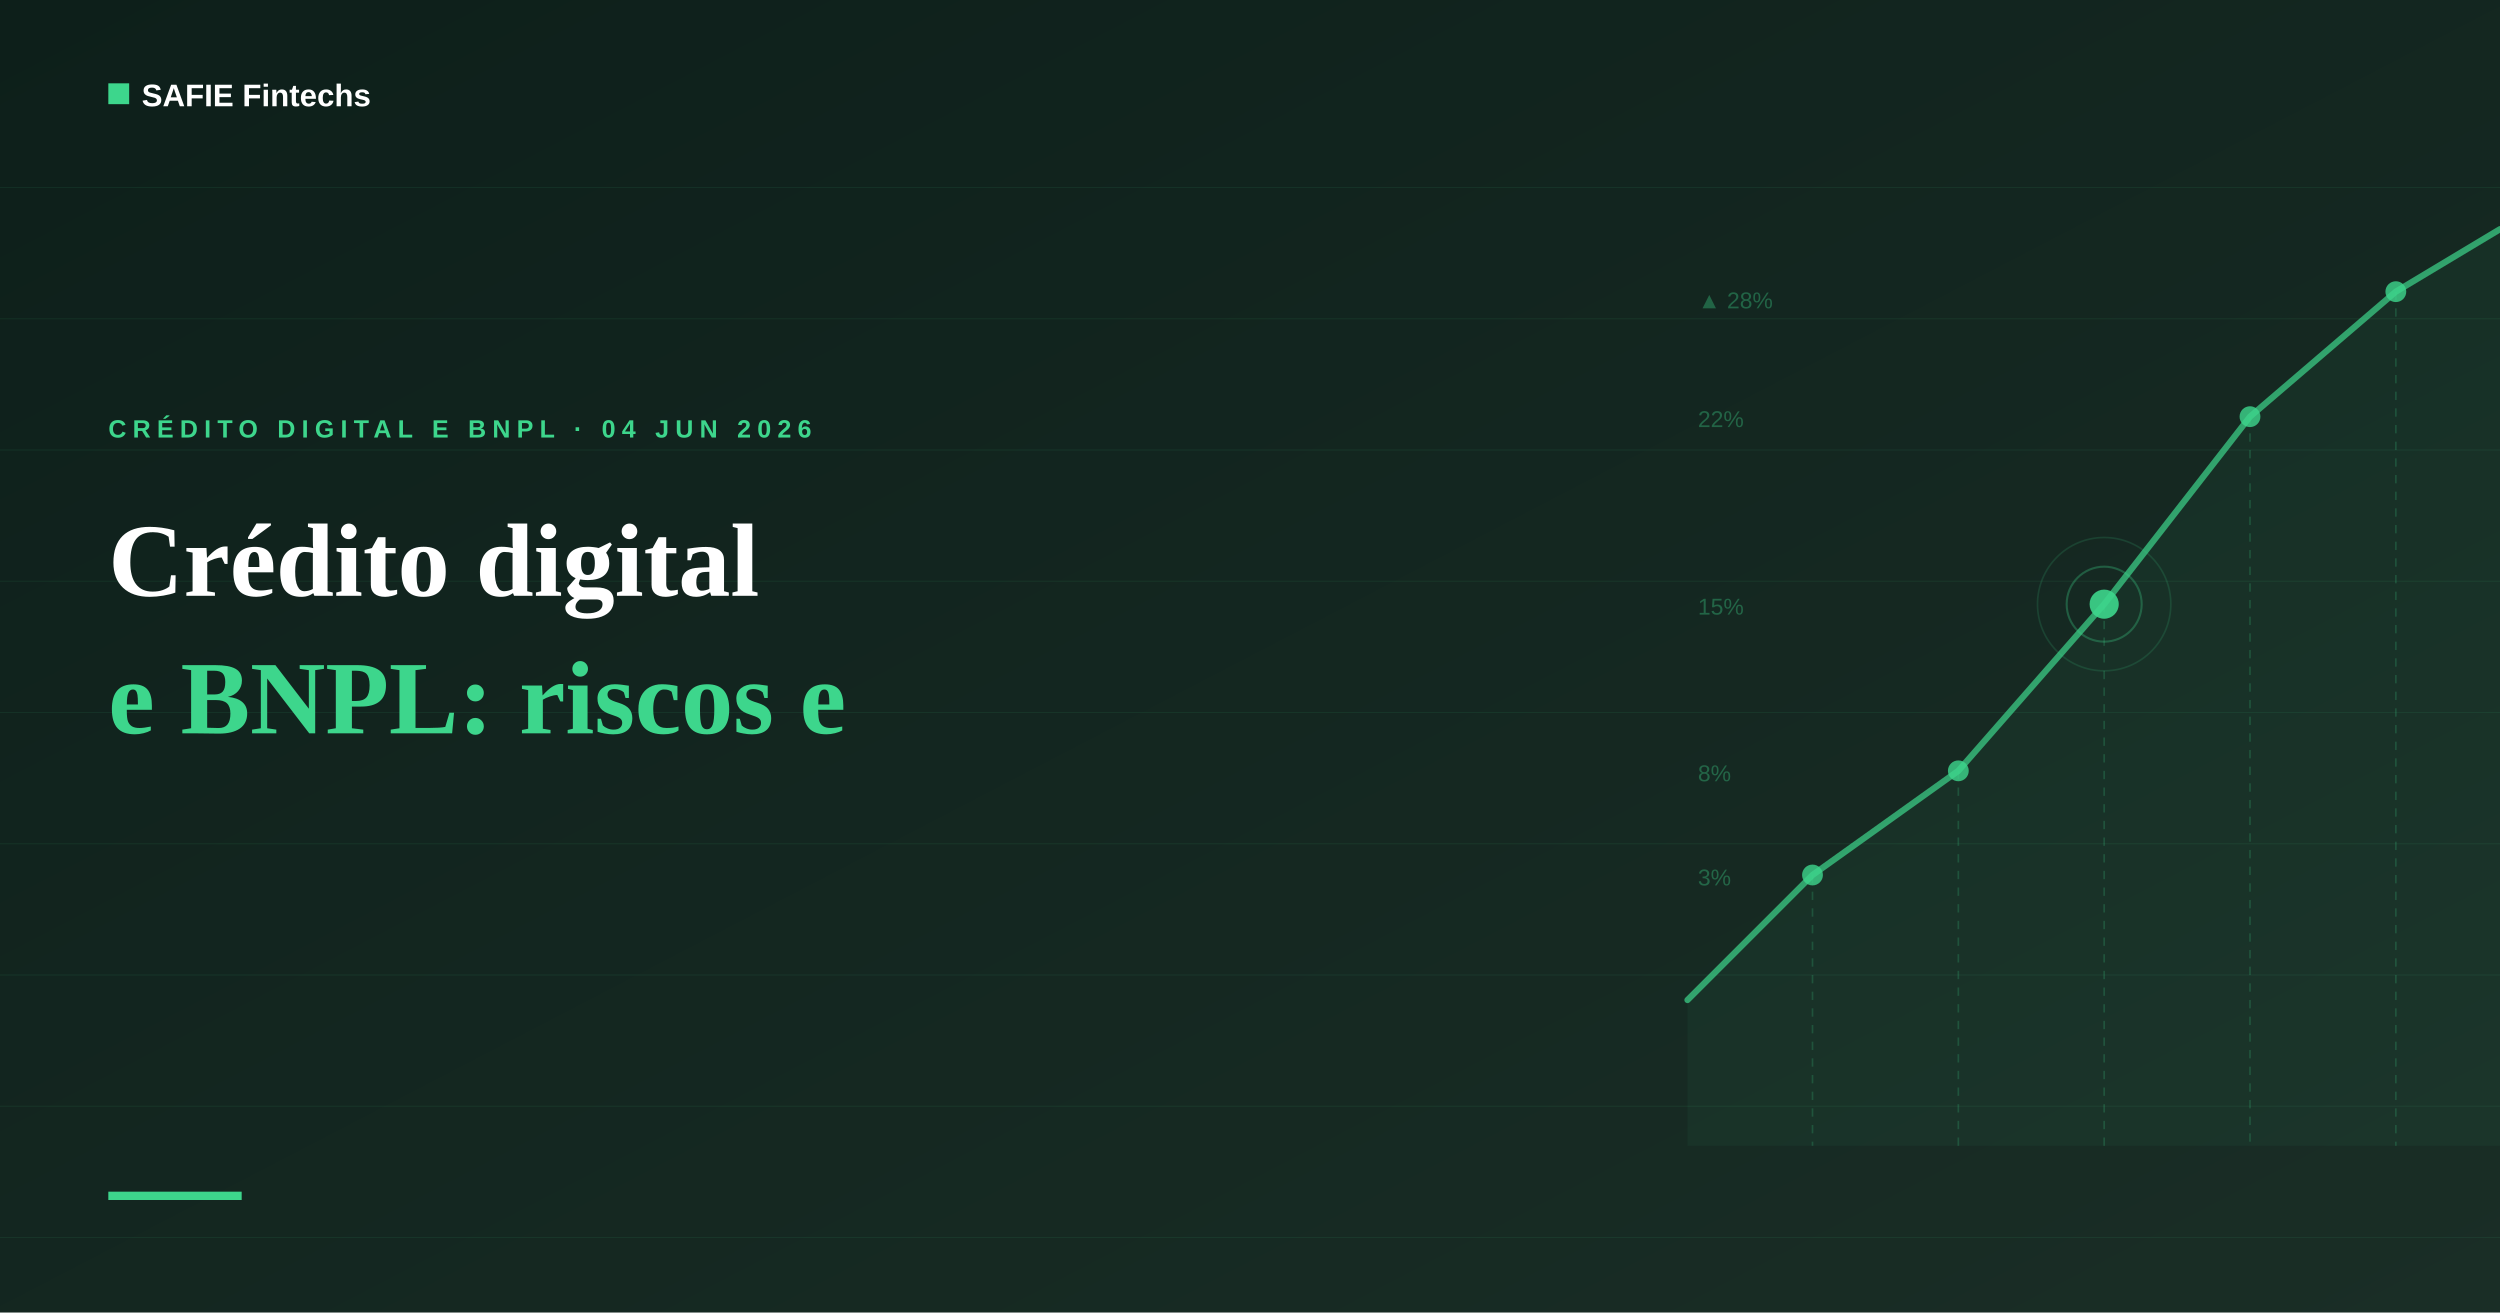
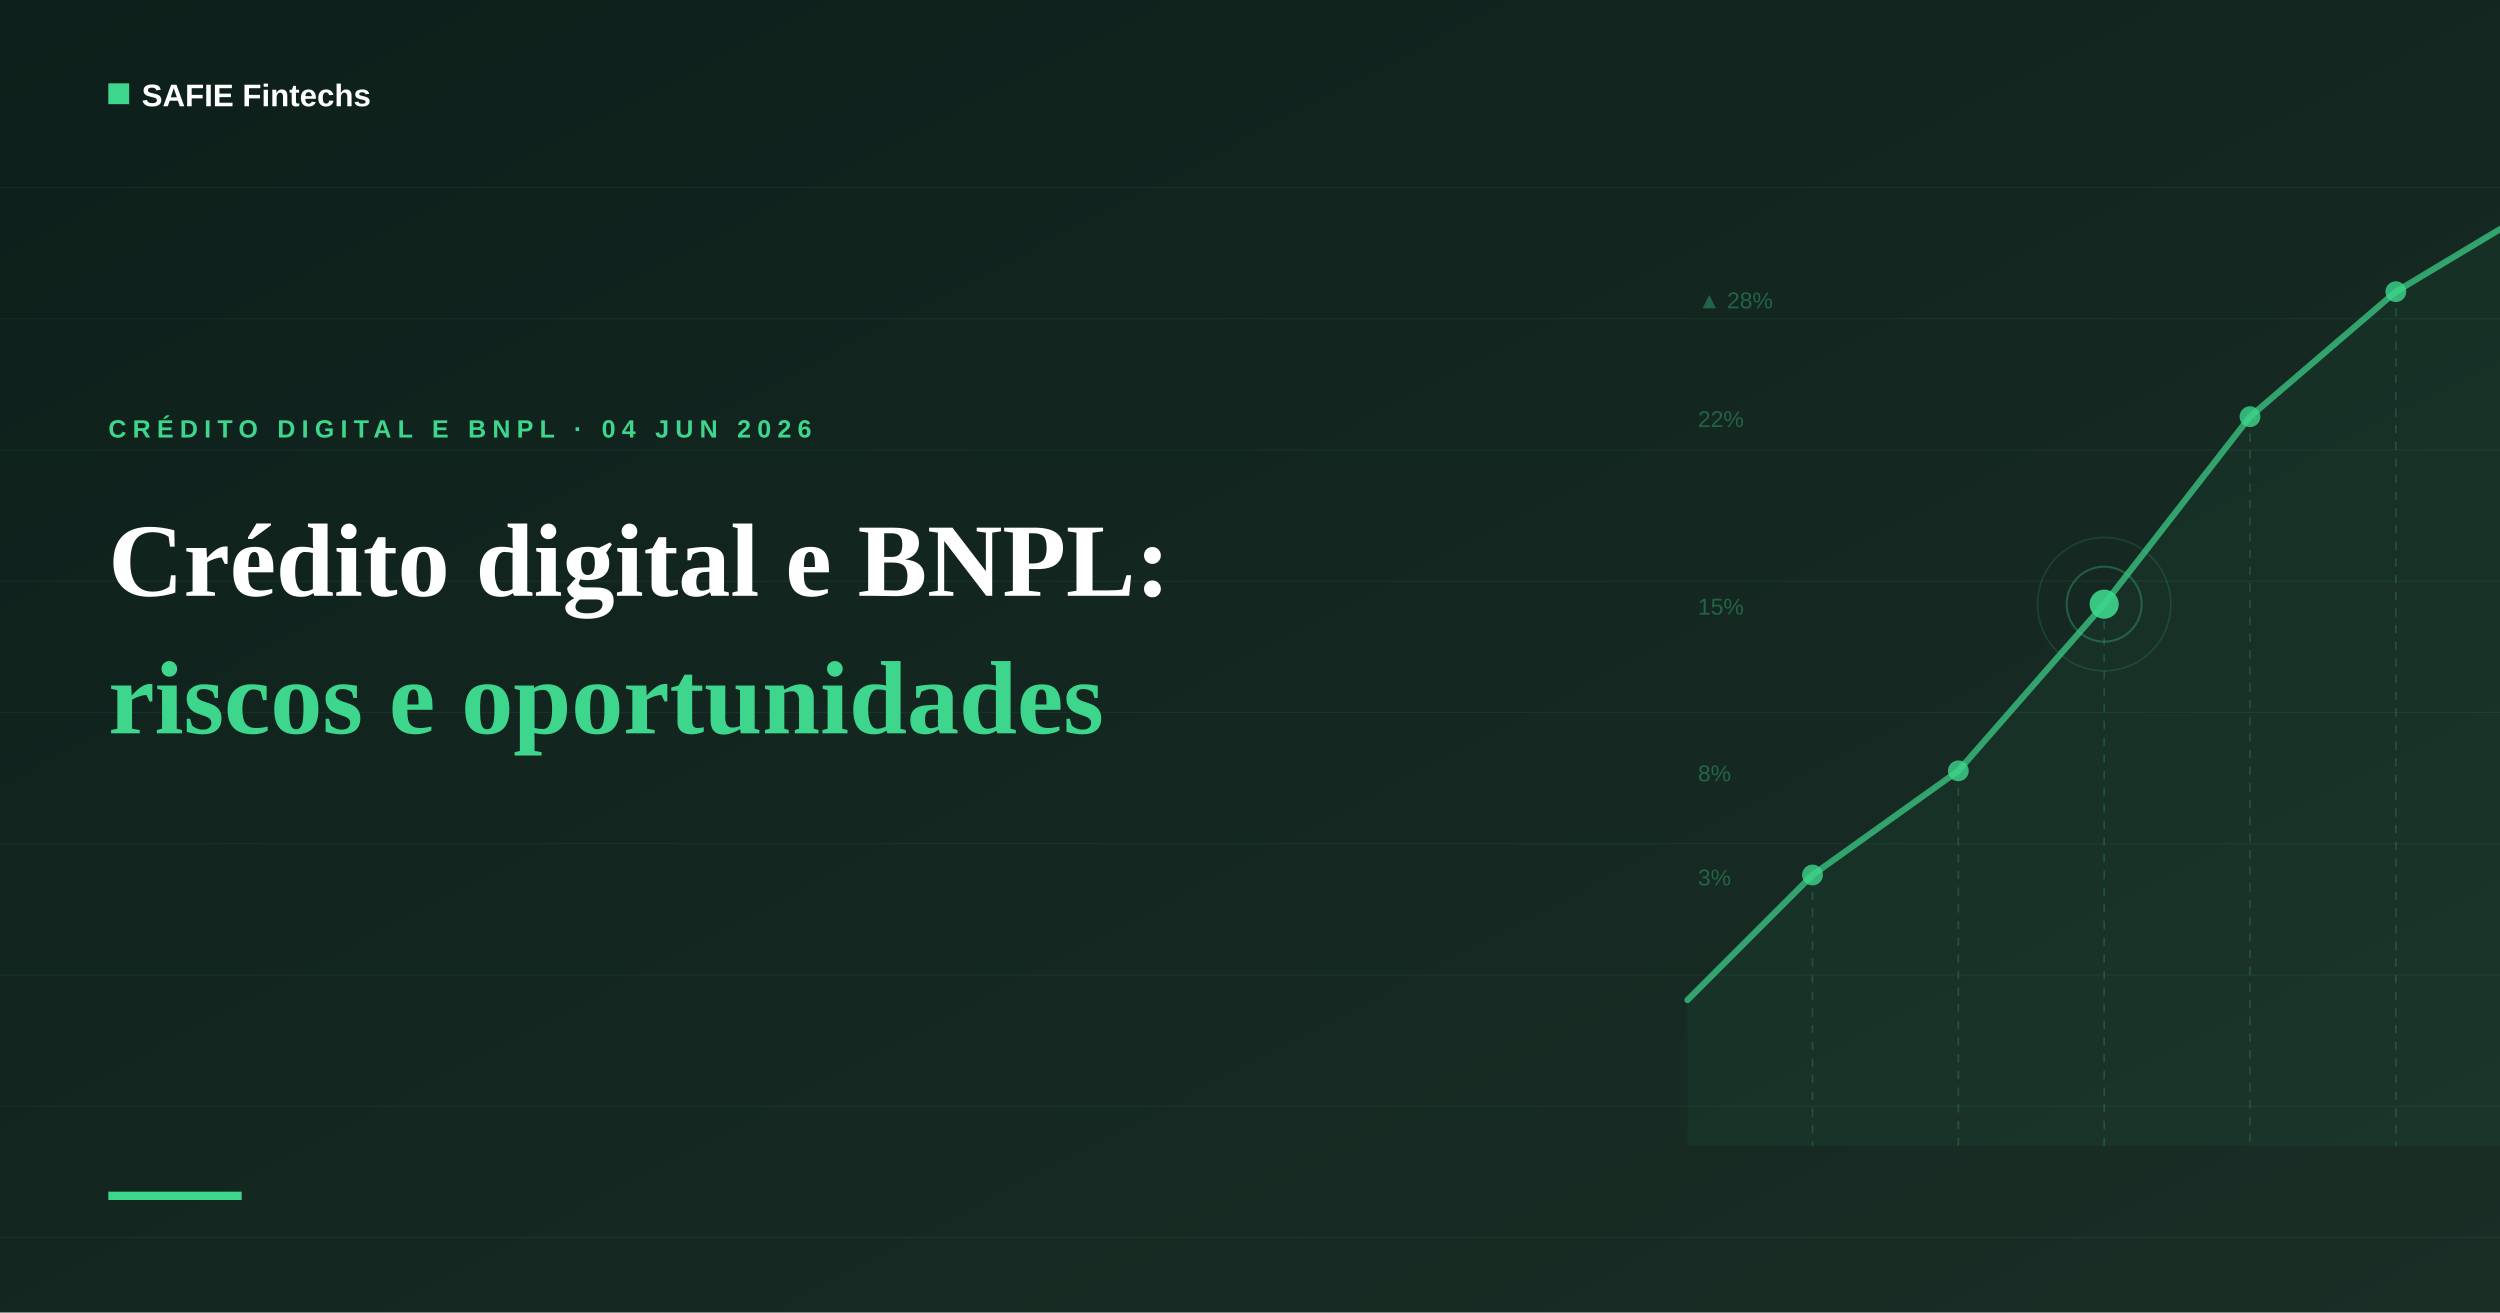
<svg xmlns="http://www.w3.org/2000/svg" viewBox="0 0 1200 630" width="1200" height="630">
  <defs>
    <linearGradient id="bg-grad" x1="0%" y1="0%" x2="100%" y2="100%">
      <stop offset="0%" stop-color="#0d1f1a" />
      <stop offset="100%" stop-color="#1a2e26" />
    </linearGradient>
  </defs>
  <rect width="1200" height="630" fill="url(#bg-grad)" />
  <g stroke="#3dd68c" stroke-width="0.5" opacity="0.08">
    <line x1="0" y1="90" x2="1200" y2="90" />
    <line x1="0" y1="153" x2="1200" y2="153" />
    <line x1="0" y1="216" x2="1200" y2="216" />
    <line x1="0" y1="279" x2="1200" y2="279" />
    <line x1="0" y1="342" x2="1200" y2="342" />
    <line x1="0" y1="405" x2="1200" y2="405" />
    <line x1="0" y1="468" x2="1200" y2="468" />
    <line x1="0" y1="531" x2="1200" y2="531" />
    <line x1="0" y1="594" x2="1200" y2="594" />
  </g>
  <path d="M 810 480 L 870 420 L 940 370 L 1010 290 L 1080 200 L 1150 140 L 1200 110 L 1200 550 L 810 550 Z" fill="#3dd68c" opacity="0.05" />
  <polyline points="810,480 870,420 940,370 1010,290 1080,200 1150,140 1200,110" fill="none" stroke="#3dd68c" stroke-width="3" stroke-linecap="round" stroke-linejoin="round" opacity="0.7" />
  <circle cx="870" cy="420" r="5" fill="#3dd68c" opacity="0.8" />
  <circle cx="940" cy="370" r="5" fill="#3dd68c" opacity="0.8" />
  <circle cx="1010" cy="290" r="7" fill="#3dd68c" opacity="0.9" />
  <circle cx="1080" cy="200" r="5" fill="#3dd68c" opacity="0.8" />
  <circle cx="1150" cy="140" r="5" fill="#3dd68c" opacity="0.8" />
  <circle cx="1010" cy="290" r="18" fill="none" stroke="#3dd68c" stroke-width="1" opacity="0.3" />
  <circle cx="1010" cy="290" r="32" fill="none" stroke="#3dd68c" stroke-width="0.8" opacity="0.15" />
  <g stroke="#3dd68c" stroke-width="0.8" stroke-dasharray="4,4" opacity="0.2">
    <line x1="870" y1="420" x2="870" y2="550" />
    <line x1="940" y1="370" x2="940" y2="550" />
    <line x1="1010" y1="290" x2="1010" y2="550" />
    <line x1="1080" y1="200" x2="1080" y2="550" />
    <line x1="1150" y1="140" x2="1150" y2="550" />
  </g>
  <g fill="#3dd68c" font-family="'DM Sans', Arial, sans-serif" font-size="11" opacity="0.35">
    <text x="815" y="148">▲ 28%</text>
    <text x="815" y="205">22%</text>
    <text x="815" y="295">15%</text>
    <text x="815" y="375">8%</text>
    <text x="815" y="425">3%</text>
  </g>
  <rect x="52" y="40" width="10" height="10" fill="#3dd68c" />
  <text x="68" y="51" fill="#ffffff" font-family="'DM Sans', Arial, sans-serif" font-size="15" font-weight="600">SAFIE Fintechs</text>
  <text x="52" y="210" fill="#3dd68c" font-family="'DM Sans', Arial, sans-serif" font-size="12" font-weight="600" letter-spacing="3">CRÉDITO DIGITAL E BNPL · 04 JUN 2026</text>
-   <text x="52" y="286" fill="#ffffff" font-family="Georgia, 'Times New Roman', serif" font-size="50" font-weight="700">Crédito digital</text>
-   <text x="52" y="352" fill="#3dd68c" font-family="Georgia, 'Times New Roman', serif" font-size="50" font-weight="700">e BNPL: riscos e</text>
+   <text x="52" y="286" fill="#ffffff" font-family="Georgia, 'Times New Roman', serif" font-size="50" font-weight="700">Crédito digital e BNPL:</text>
+   <text x="52" y="352" fill="#3dd68c" font-family="Georgia, 'Times New Roman', serif" font-size="50" font-weight="700">riscos e oportunidades</text>
  <text x="52" y="418" fill="#3dd68c" font-family="Georgia, 'Times New Roman', serif" font-size="50" font-weight="700" />
  <rect x="52" y="572" width="64" height="4" fill="#3dd68c" />
</svg>
